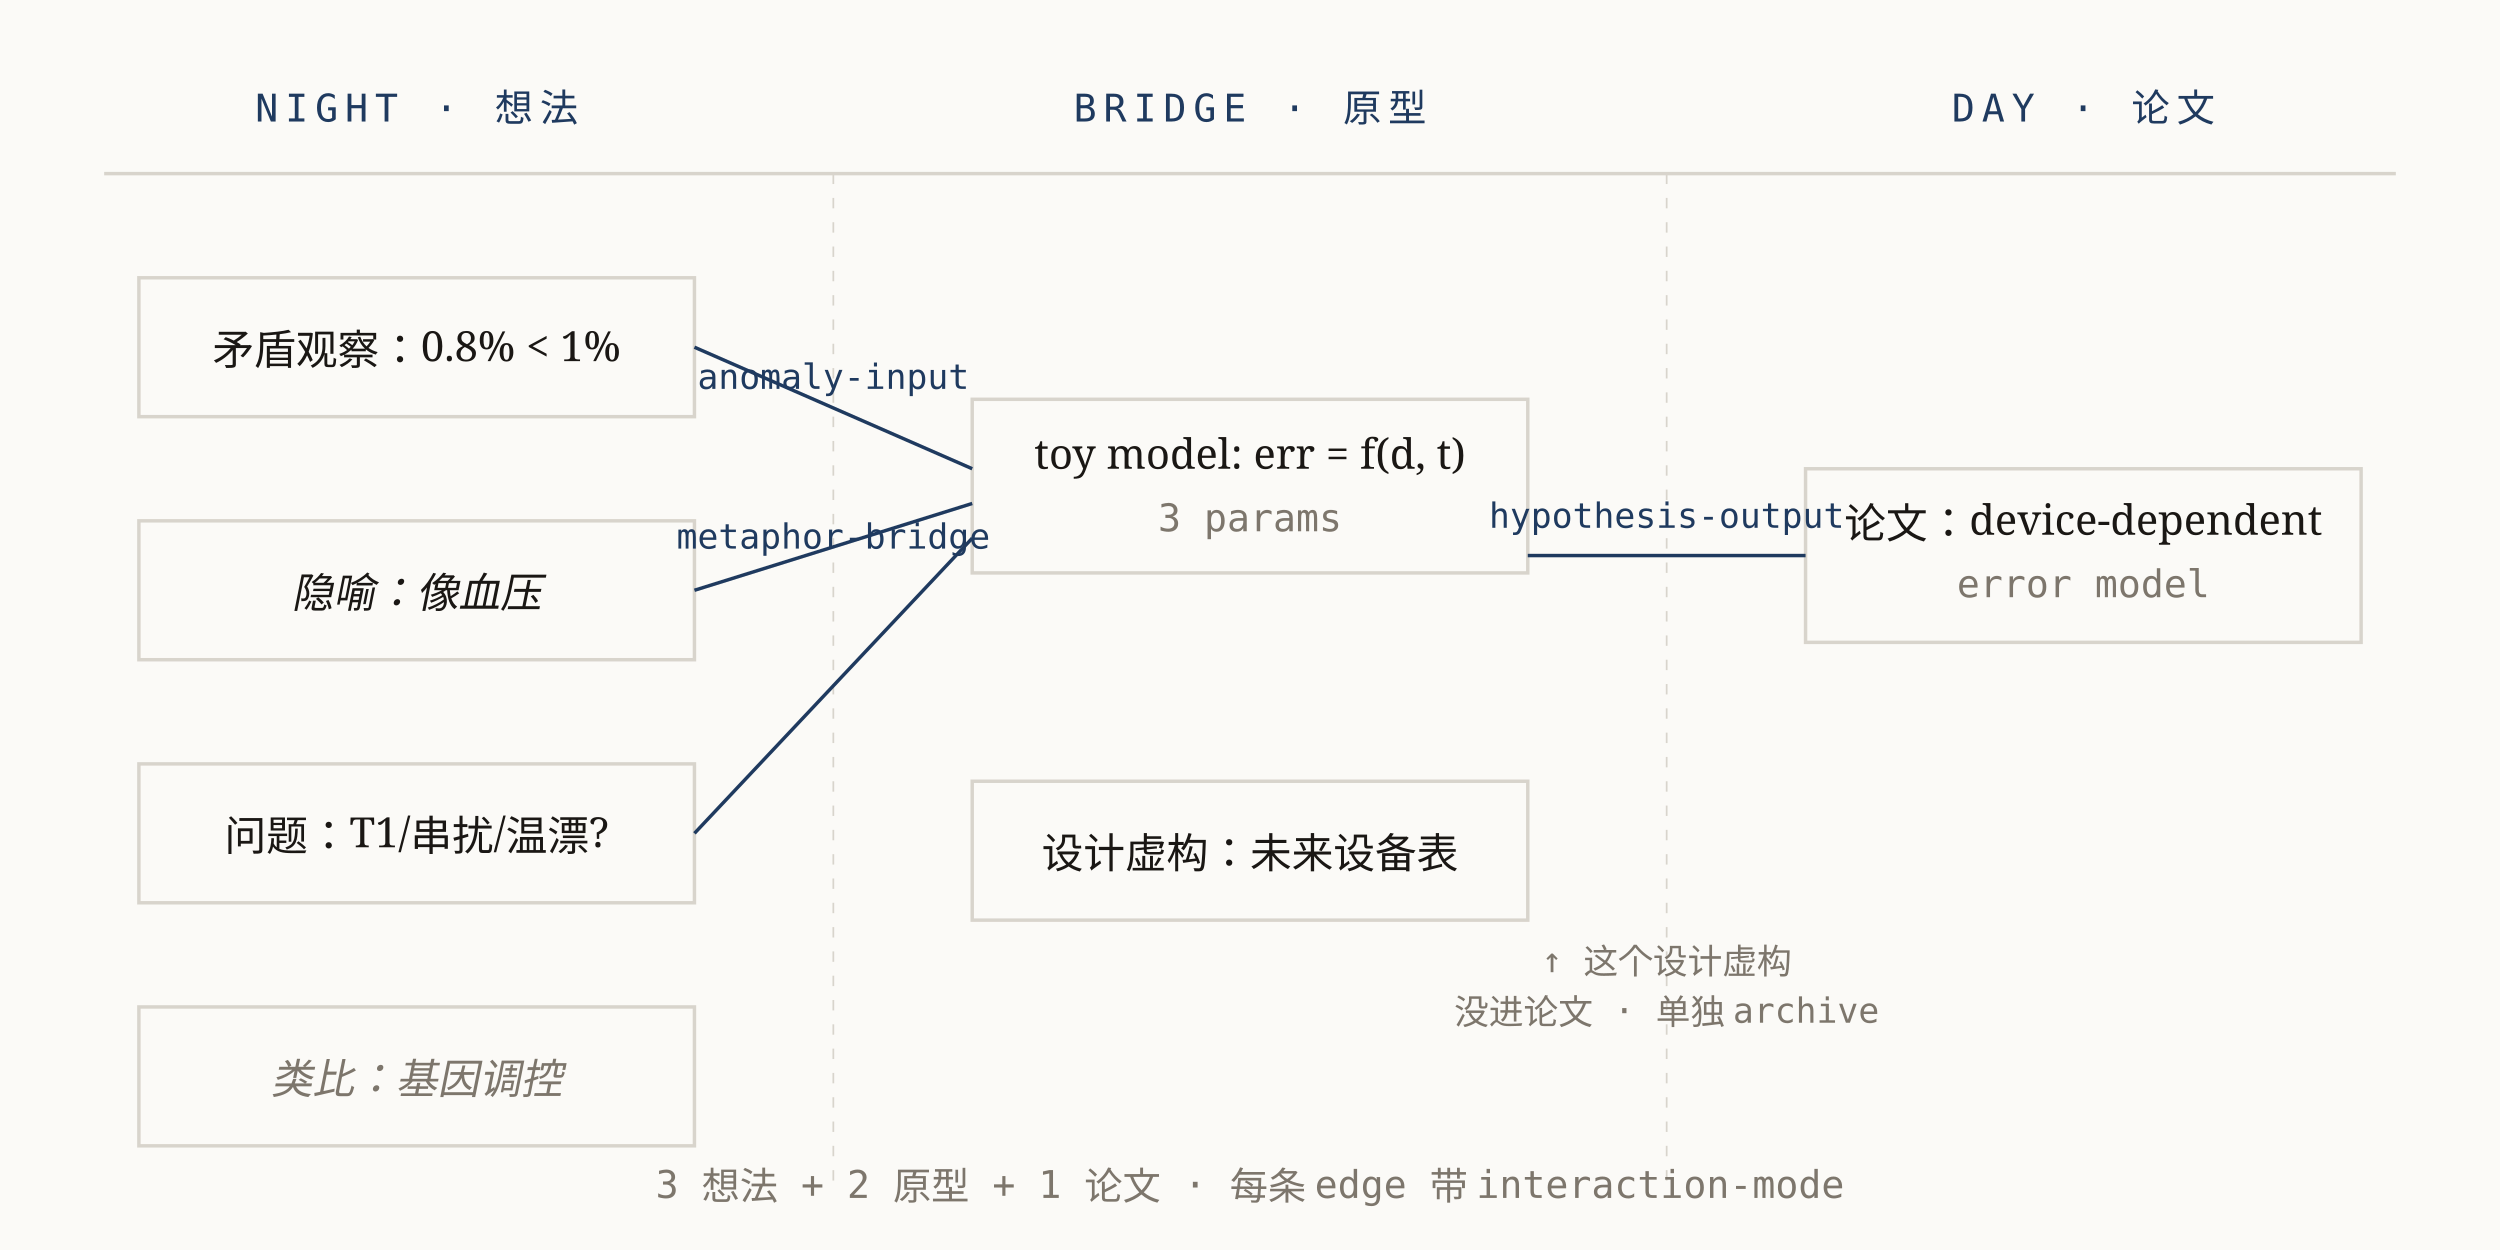
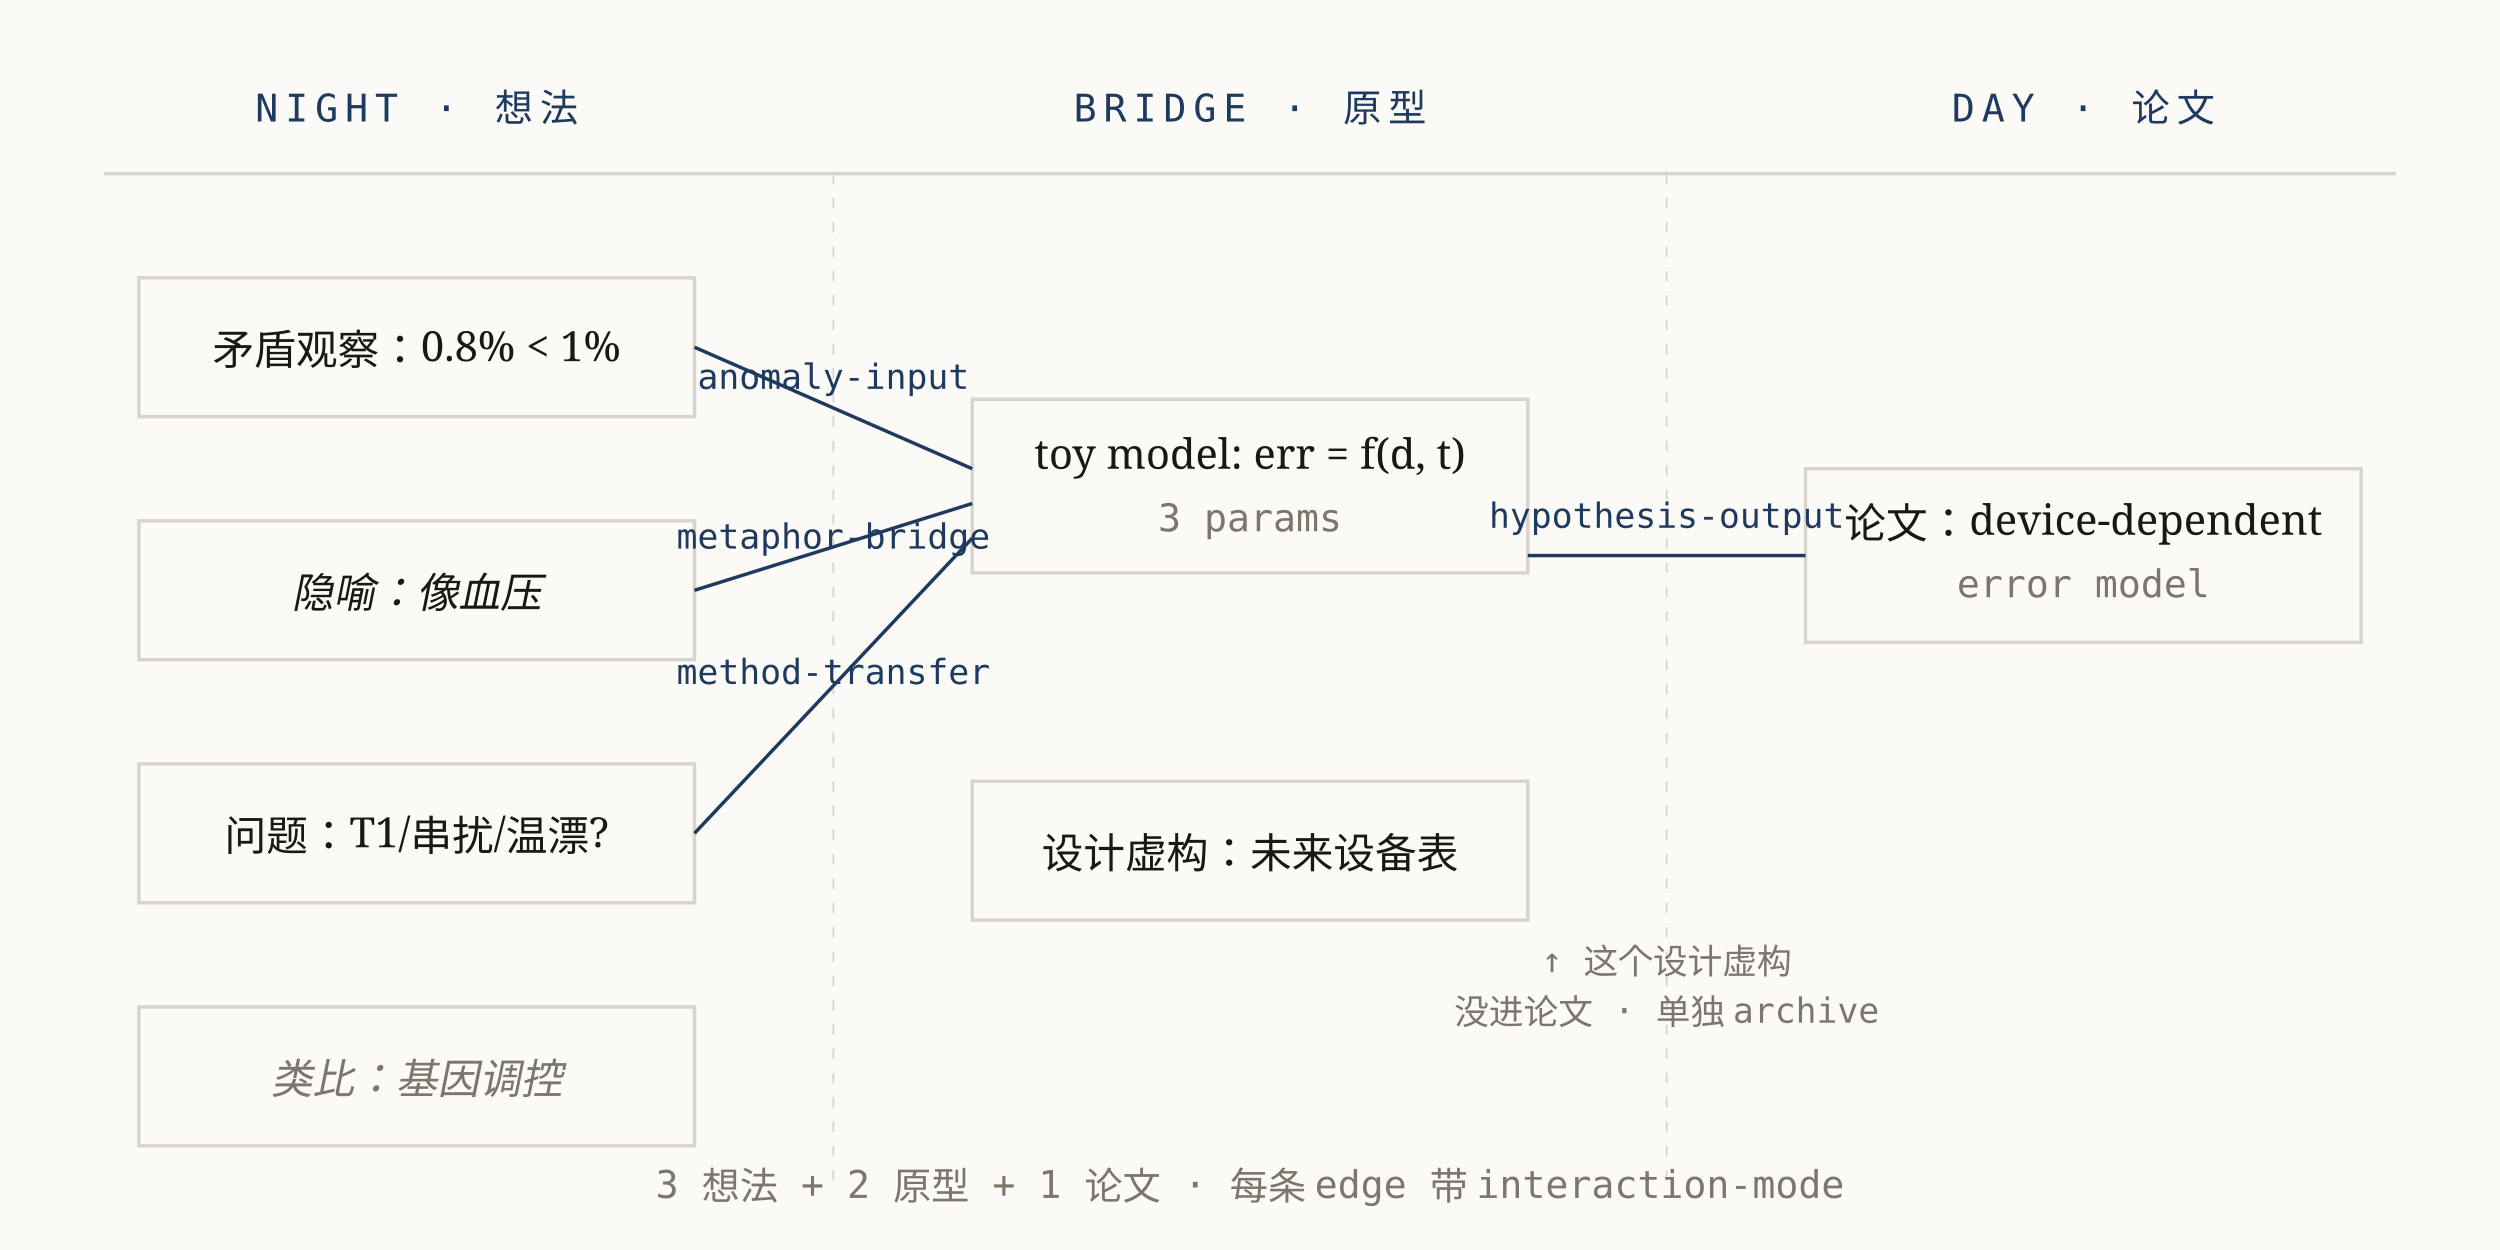
<svg xmlns="http://www.w3.org/2000/svg" viewBox="0 0 720 360" font-family="ui-serif, 'Source Serif 4', serif">
  <rect width="720" height="360" fill="#FBFAF7" />
  <text x="120" y="35" font-size="11" font-family="ui-monospace, monospace" fill="#1F3A5F" letter-spacing="2" text-anchor="middle">NIGHT · 想法</text>
  <text x="360" y="35" font-size="11" font-family="ui-monospace, monospace" fill="#1F3A5F" letter-spacing="2" text-anchor="middle">BRIDGE · 原型</text>
  <text x="600" y="35" font-size="11" font-family="ui-monospace, monospace" fill="#1F3A5F" letter-spacing="2" text-anchor="middle">DAY · 论文</text>
  <line x1="30" y1="50" x2="690" y2="50" stroke="#D8D4CC" stroke-width="1" />
  <line x1="240" y1="50" x2="240" y2="340" stroke="#D8D4CC" stroke-width="0.5" stroke-dasharray="3,4" />
  <line x1="480" y1="50" x2="480" y2="340" stroke="#D8D4CC" stroke-width="0.5" stroke-dasharray="3,4" />
  <rect x="40" y="80" width="160" height="40" fill="none" stroke="#D8D4CC" />
  <text x="120" y="105" font-size="12" fill="#1A1714" text-anchor="middle">矛盾观察：0.8% &lt; 1%</text>
  <rect x="40" y="150" width="160" height="40" fill="none" stroke="#D8D4CC" />
  <text x="120" y="175" font-size="12" font-style="italic" fill="#1A1714" text-anchor="middle">隐喻：像血压</text>
  <rect x="40" y="220" width="160" height="40" fill="none" stroke="#D8D4CC" />
  <text x="120" y="245" font-size="12" fill="#1A1714" text-anchor="middle">问题：T1/串扰/温漂?</text>
  <rect x="40" y="290" width="160" height="40" fill="none" stroke="#D8D4CC" />
  <text x="120" y="315" font-size="12" fill="#7D766C" text-anchor="middle" font-style="italic">类比：基因调控</text>
  <rect x="280" y="115" width="160" height="50" fill="none" stroke="#D8D4CC" />
  <text x="360" y="135" font-size="12" fill="#1A1714" text-anchor="middle">toy model: err = f(d, t)</text>
  <text x="360" y="153" font-size="11" font-family="ui-monospace, monospace" fill="#7D766C" text-anchor="middle">3 params</text>
  <rect x="280" y="225" width="160" height="40" fill="none" stroke="#D8D4CC" />
  <text x="360" y="250" font-size="12" fill="#1A1714" text-anchor="middle">设计虚构：未来设备表</text>
  <rect x="520" y="135" width="160" height="50" fill="none" stroke="#D8D4CC" />
  <text x="600" y="155" font-size="12" fill="#1A1714" text-anchor="middle">论文：device-dependent</text>
  <text x="600" y="172" font-size="11" font-family="ui-monospace, monospace" fill="#7D766C" text-anchor="middle">error model</text>
  <line x1="200" y1="100" x2="280" y2="135" stroke="#1F3A5F" stroke-width="1" />
  <text x="240" y="112" font-size="10" font-family="ui-monospace, monospace" fill="#1F3A5F" text-anchor="middle">anomaly-input</text>
  <line x1="200" y1="170" x2="280" y2="145" stroke="#1F3A5F" stroke-width="1" />
  <text x="240" y="158" font-size="10" font-family="ui-monospace, monospace" fill="#1F3A5F" text-anchor="middle">metaphor-bridge</text>
  <line x1="200" y1="240" x2="280" y2="155" stroke="#1F3A5F" stroke-width="1" />
+   <text x="240" y="197" font-size="10" font-family="ui-monospace, monospace" fill="#1F3A5F" text-anchor="middle">method-transfer</text>
  <line x1="440" y1="160" x2="520" y2="160" stroke="#1F3A5F" stroke-width="1" />
  <text x="480" y="152" font-size="10" font-family="ui-monospace, monospace" fill="#1F3A5F" text-anchor="middle">hypothesis-output</text>
  <text x="480" y="280" font-size="10" font-family="ui-monospace, monospace" fill="#7D766C" text-anchor="middle">↑ 这个设计虚构</text>
  <text x="480" y="295" font-size="10" font-family="ui-monospace, monospace" fill="#7D766C" text-anchor="middle">没进论文 · 单独 archive</text>
  <text x="360" y="345" font-size="11" font-family="ui-monospace, monospace" fill="#7D766C" text-anchor="middle">3 想法 + 2 原型 + 1 论文 · 每条 edge 带 interaction-mode</text>
</svg>
